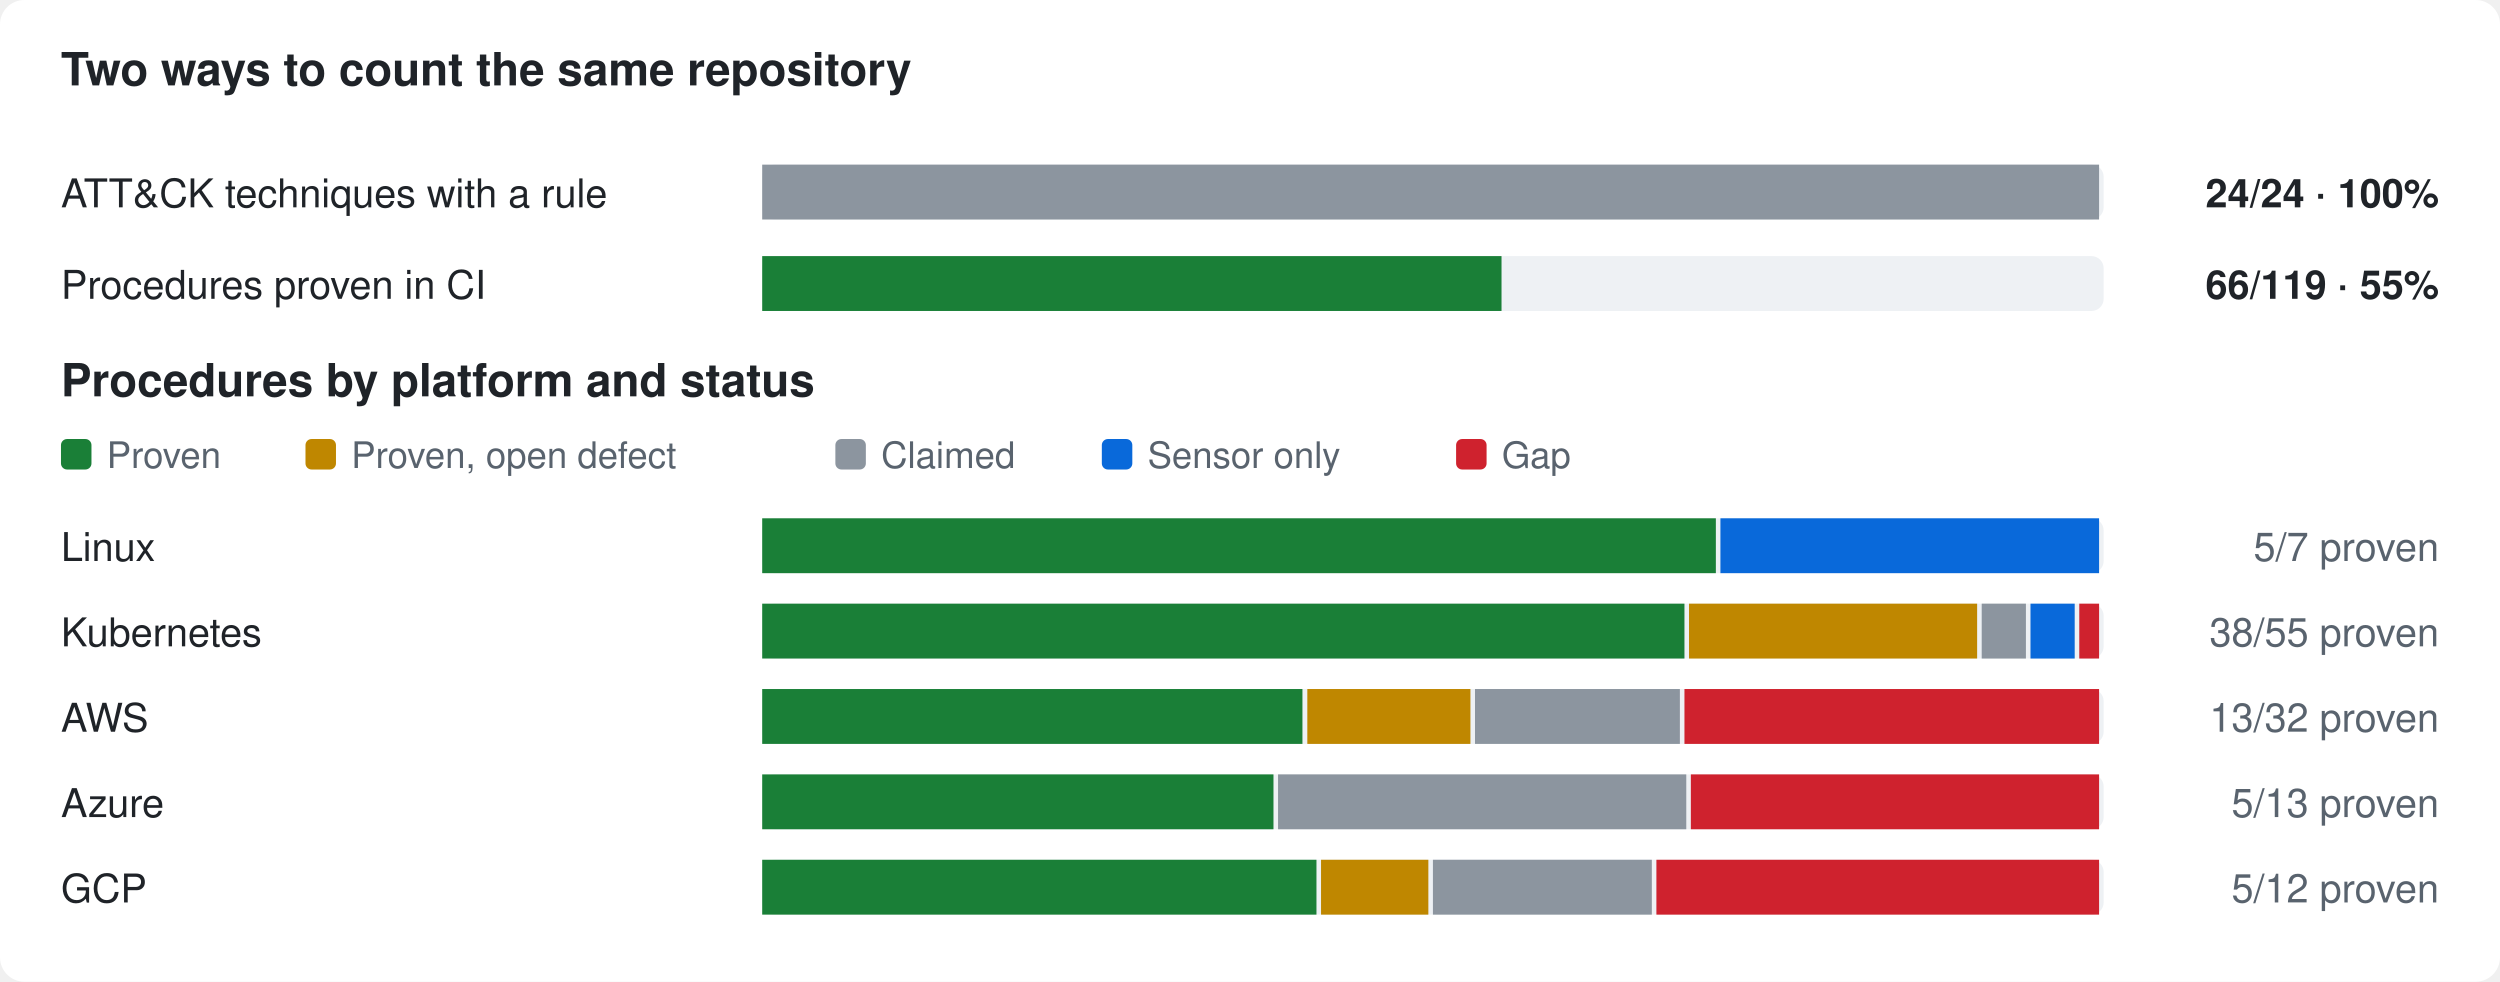
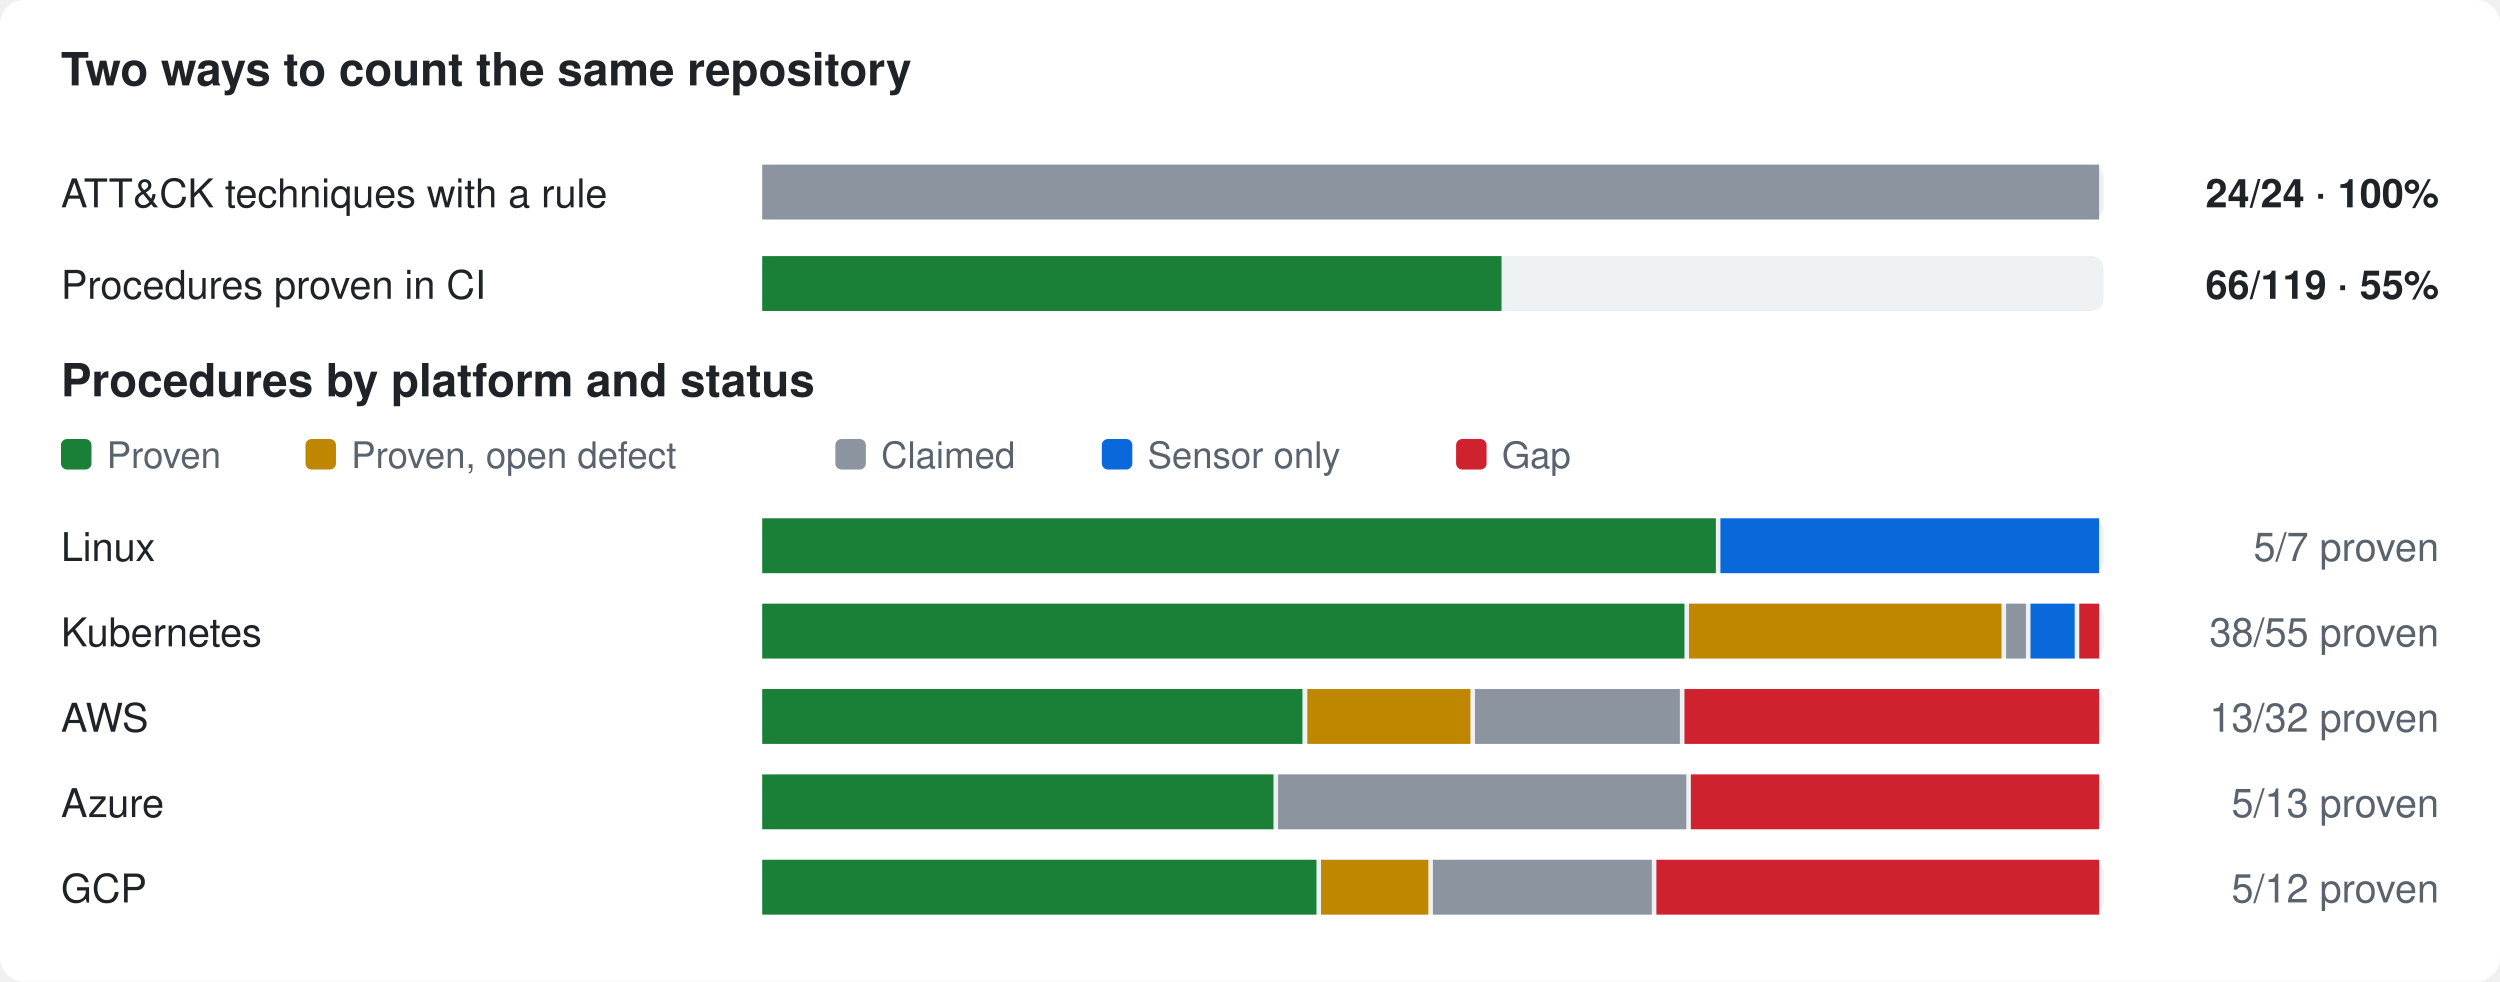
<svg xmlns="http://www.w3.org/2000/svg" width="820" height="322" viewBox="0 0 820 322" font-family="-apple-system,BlinkMacSystemFont,'Segoe UI',Helvetica,Arial,sans-serif" role="img" aria-label="Procedure coverage: 66 of 119 procedures proven in CI">
  <rect width="820" height="322" rx="8" fill="#ffffff" />
  <text x="20" y="28" fill="#1f2328" font-size="15" font-weight="600" text-anchor="start">Two ways to count the same repository</text>
  <text x="20" y="68" fill="#1f2328" font-size="13" font-weight="400" text-anchor="start">ATT&amp;CK techniques with a rule</text>
  <rect x="250" y="54" width="440" height="18" rx="4" fill="#eef1f4" />
  <rect x="250.0" y="54" width="438.5" height="18" fill="#8c959f" />
  <text x="800" y="68" fill="#1f2328" font-size="13" font-weight="600" text-anchor="end">24/24 · 100%</text>
  <text x="20" y="98" fill="#1f2328" font-size="13" font-weight="400" text-anchor="start">Procedures proven in CI</text>
  <rect x="250" y="84" width="440" height="18" rx="4" fill="#eef1f4" />
  <rect x="250.0" y="84" width="242.5" height="18" fill="#1a7f37" />
  <text x="800" y="98" fill="#1f2328" font-size="13" font-weight="600" text-anchor="end">66/119 · 55%</text>
  <text x="20" y="130" fill="#1f2328" font-size="15" font-weight="600" text-anchor="start">Procedures by platform and status</text>
  <rect x="20" y="144" width="10" height="10" rx="2" fill="#1a7f37" />
  <text x="35" y="153.5" fill="#59636e" font-size="12" font-weight="400" text-anchor="start">Proven</text>
  <rect x="100.2" y="144" width="10" height="10" rx="2" fill="#bf8700" />
  <text x="115.2" y="153.5" fill="#59636e" font-size="12" font-weight="400" text-anchor="start">Proven, open defect</text>
  <rect x="274.0" y="144" width="10" height="10" rx="2" fill="#8c959f" />
  <text x="289.0" y="153.5" fill="#59636e" font-size="12" font-weight="400" text-anchor="start">Claimed</text>
  <rect x="361.4" y="144" width="10" height="10" rx="2" fill="#0969da" />
  <text x="376.4" y="153.5" fill="#59636e" font-size="12" font-weight="400" text-anchor="start">Sensor only</text>
  <rect x="477.6" y="144" width="10" height="10" rx="2" fill="#cf222e" />
  <text x="492.6" y="153.5" fill="#59636e" font-size="12" font-weight="400" text-anchor="start">Gap</text>
  <text x="20" y="184" fill="#1f2328" font-size="13" font-weight="400" text-anchor="start">Linux</text>
  <rect x="250" y="170" width="440" height="18" rx="4" fill="#eef1f4" />
  <rect x="250.0" y="170" width="312.8" height="18" fill="#1a7f37" />
  <rect x="564.3" y="170" width="124.2" height="18" fill="#0969da" />
  <text x="800" y="184" fill="#59636e" font-size="13" font-weight="400" text-anchor="end">5/7 proven</text>
  <text x="20" y="212" fill="#1f2328" font-size="13" font-weight="400" text-anchor="start">Kubernetes</text>
  <rect x="250" y="198" width="440" height="18" rx="4" fill="#eef1f4" />
  <rect x="250.0" y="198" width="302.5" height="18" fill="#1a7f37" />
-   <rect x="554.0" y="198" width="94.5" height="18" fill="#bf8700" />
-   <rect x="650.0" y="198" width="14.5" height="18" fill="#8c959f" />
+   <rect x="554.0" y="198" width="102.5" height="18" fill="#bf8700" />
+   <rect x="658.0" y="198" width="6.5" height="18" fill="#8c959f" />
  <rect x="666.0" y="198" width="14.5" height="18" fill="#0969da" />
  <rect x="682.0" y="198" width="6.5" height="18" fill="#cf222e" />
  <text x="800" y="212" fill="#59636e" font-size="13" font-weight="400" text-anchor="end">38/55 proven</text>
  <text x="20" y="240" fill="#1f2328" font-size="13" font-weight="400" text-anchor="start">AWS</text>
  <rect x="250" y="226" width="440" height="18" rx="4" fill="#eef1f4" />
  <rect x="250.0" y="226" width="177.2" height="18" fill="#1a7f37" />
  <rect x="428.8" y="226" width="53.5" height="18" fill="#bf8700" />
  <rect x="483.8" y="226" width="67.2" height="18" fill="#8c959f" />
  <rect x="552.5" y="226" width="136.0" height="18" fill="#cf222e" />
  <text x="800" y="240" fill="#59636e" font-size="13" font-weight="400" text-anchor="end">13/32 proven</text>
  <text x="20" y="268" fill="#1f2328" font-size="13" font-weight="400" text-anchor="start">Azure</text>
  <rect x="250" y="254" width="440" height="18" rx="4" fill="#eef1f4" />
  <rect x="250.0" y="254" width="167.7" height="18" fill="#1a7f37" />
  <rect x="419.2" y="254" width="133.9" height="18" fill="#8c959f" />
  <rect x="554.6" y="254" width="133.9" height="18" fill="#cf222e" />
  <text x="800" y="268" fill="#59636e" font-size="13" font-weight="400" text-anchor="end">5/13 proven</text>
  <text x="20" y="296" fill="#1f2328" font-size="13" font-weight="400" text-anchor="start">GCP</text>
  <rect x="250" y="282" width="440" height="18" rx="4" fill="#eef1f4" />
  <rect x="250.0" y="282" width="181.8" height="18" fill="#1a7f37" />
  <rect x="433.3" y="282" width="35.2" height="18" fill="#bf8700" />
  <rect x="470.0" y="282" width="71.8" height="18" fill="#8c959f" />
  <rect x="543.3" y="282" width="145.2" height="18" fill="#cf222e" />
  <text x="800" y="296" fill="#59636e" font-size="13" font-weight="400" text-anchor="end">5/12 proven</text>
</svg>
